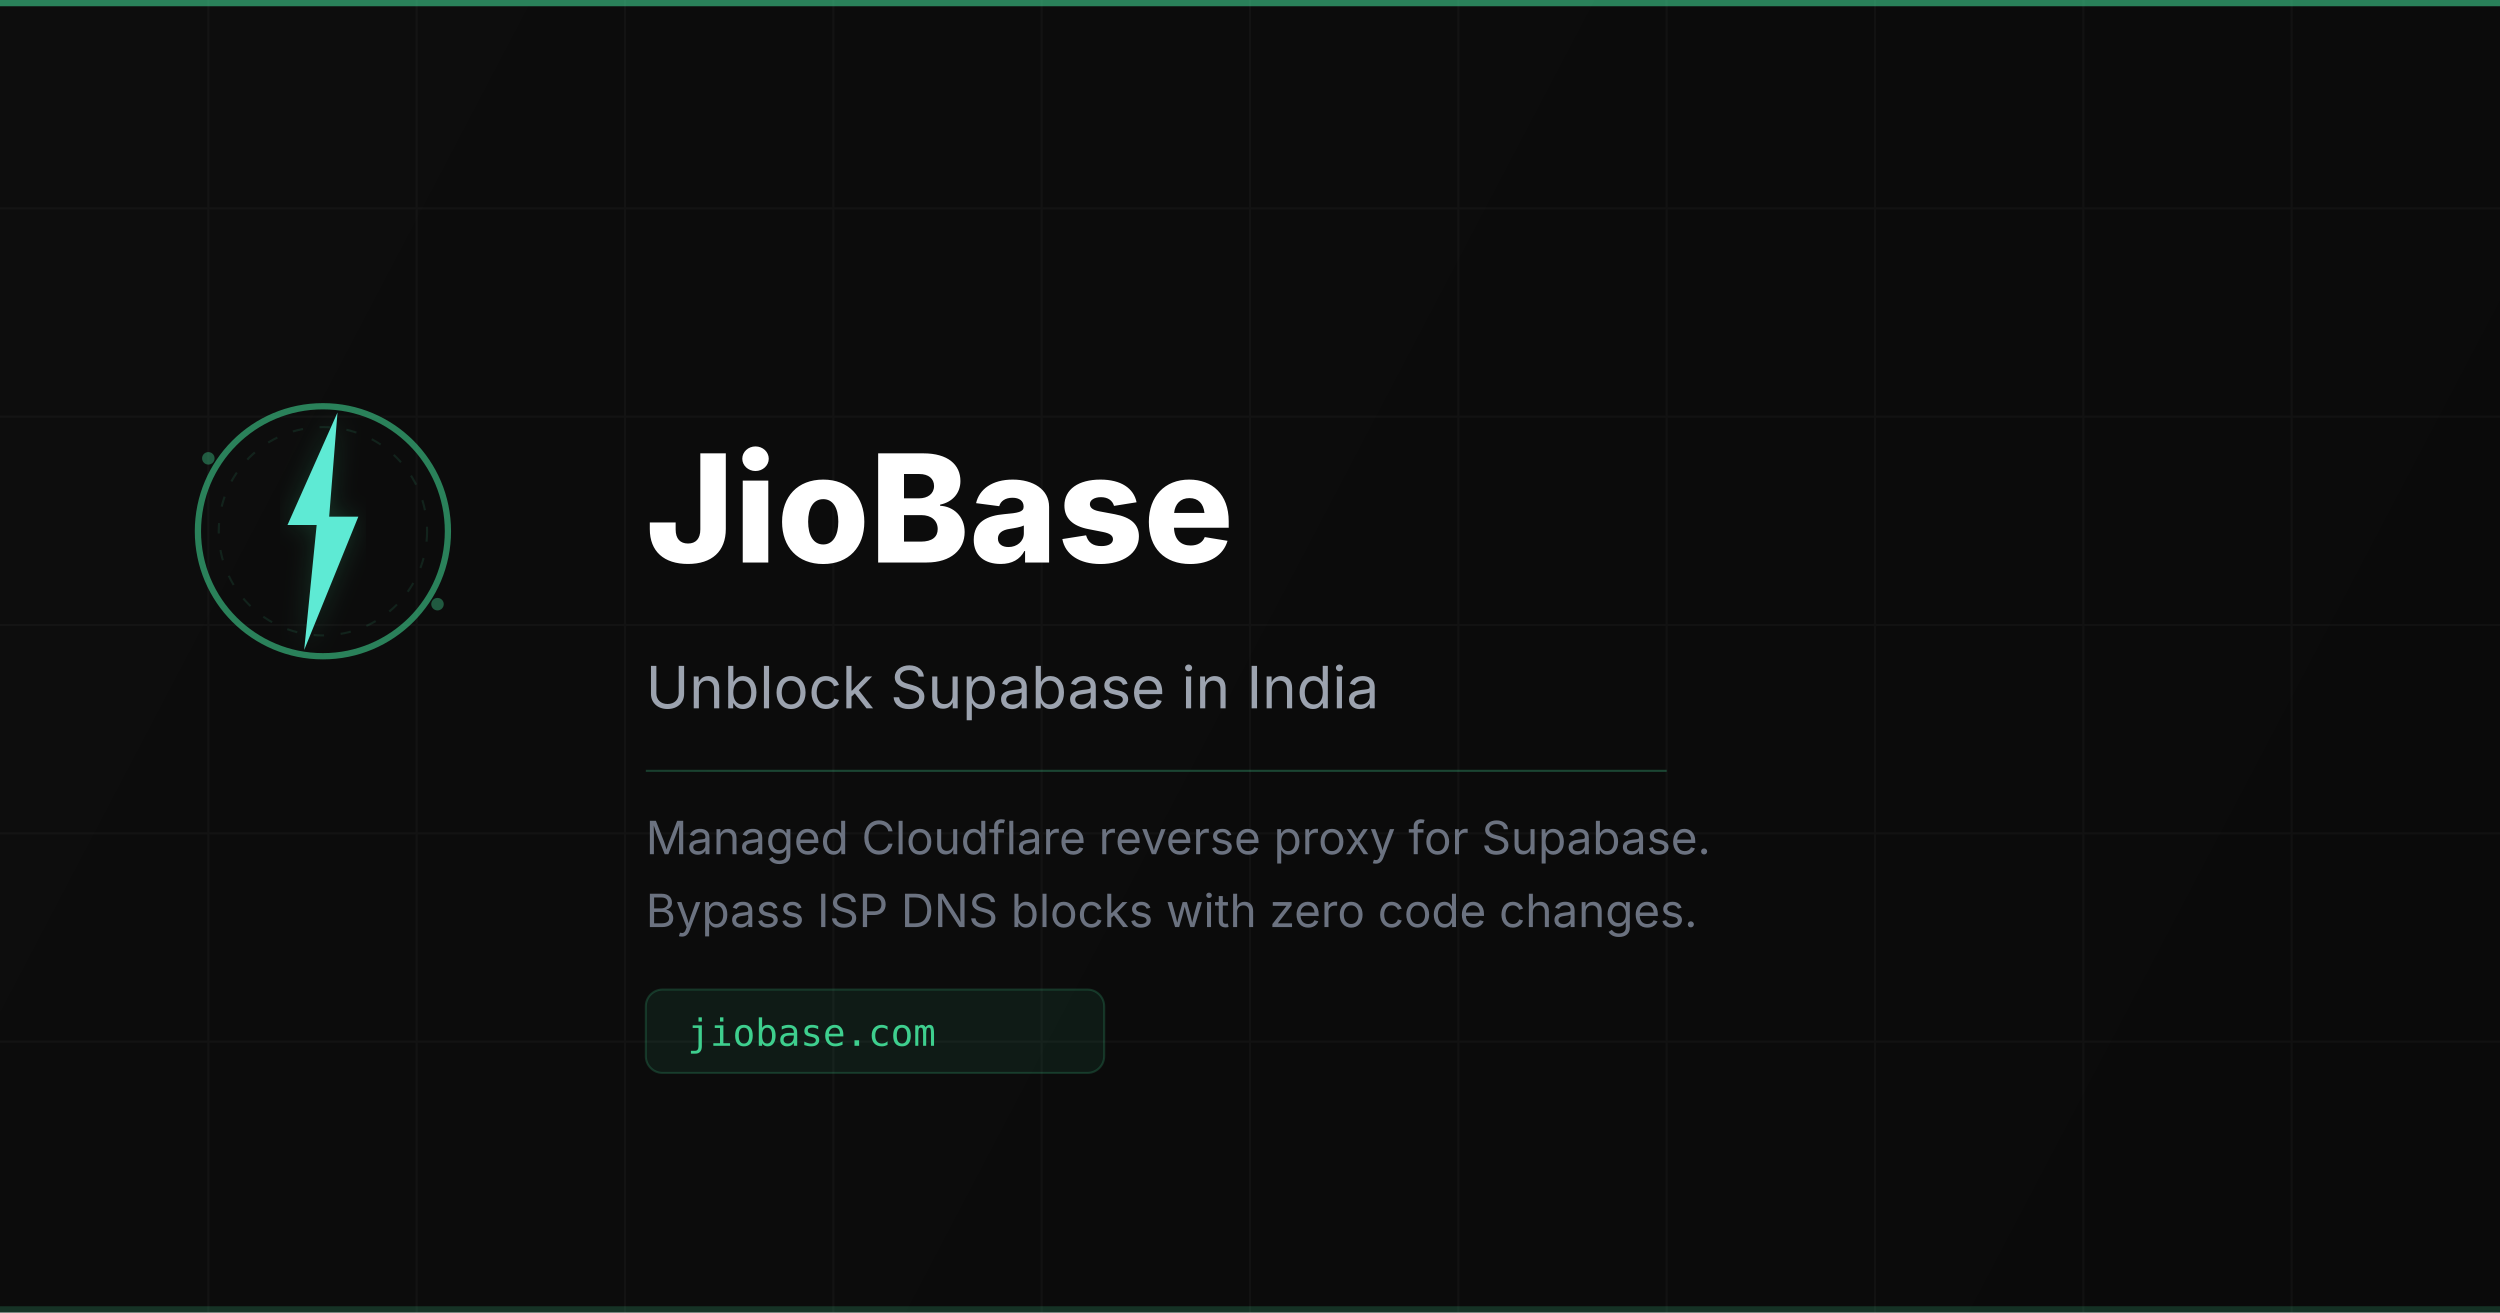
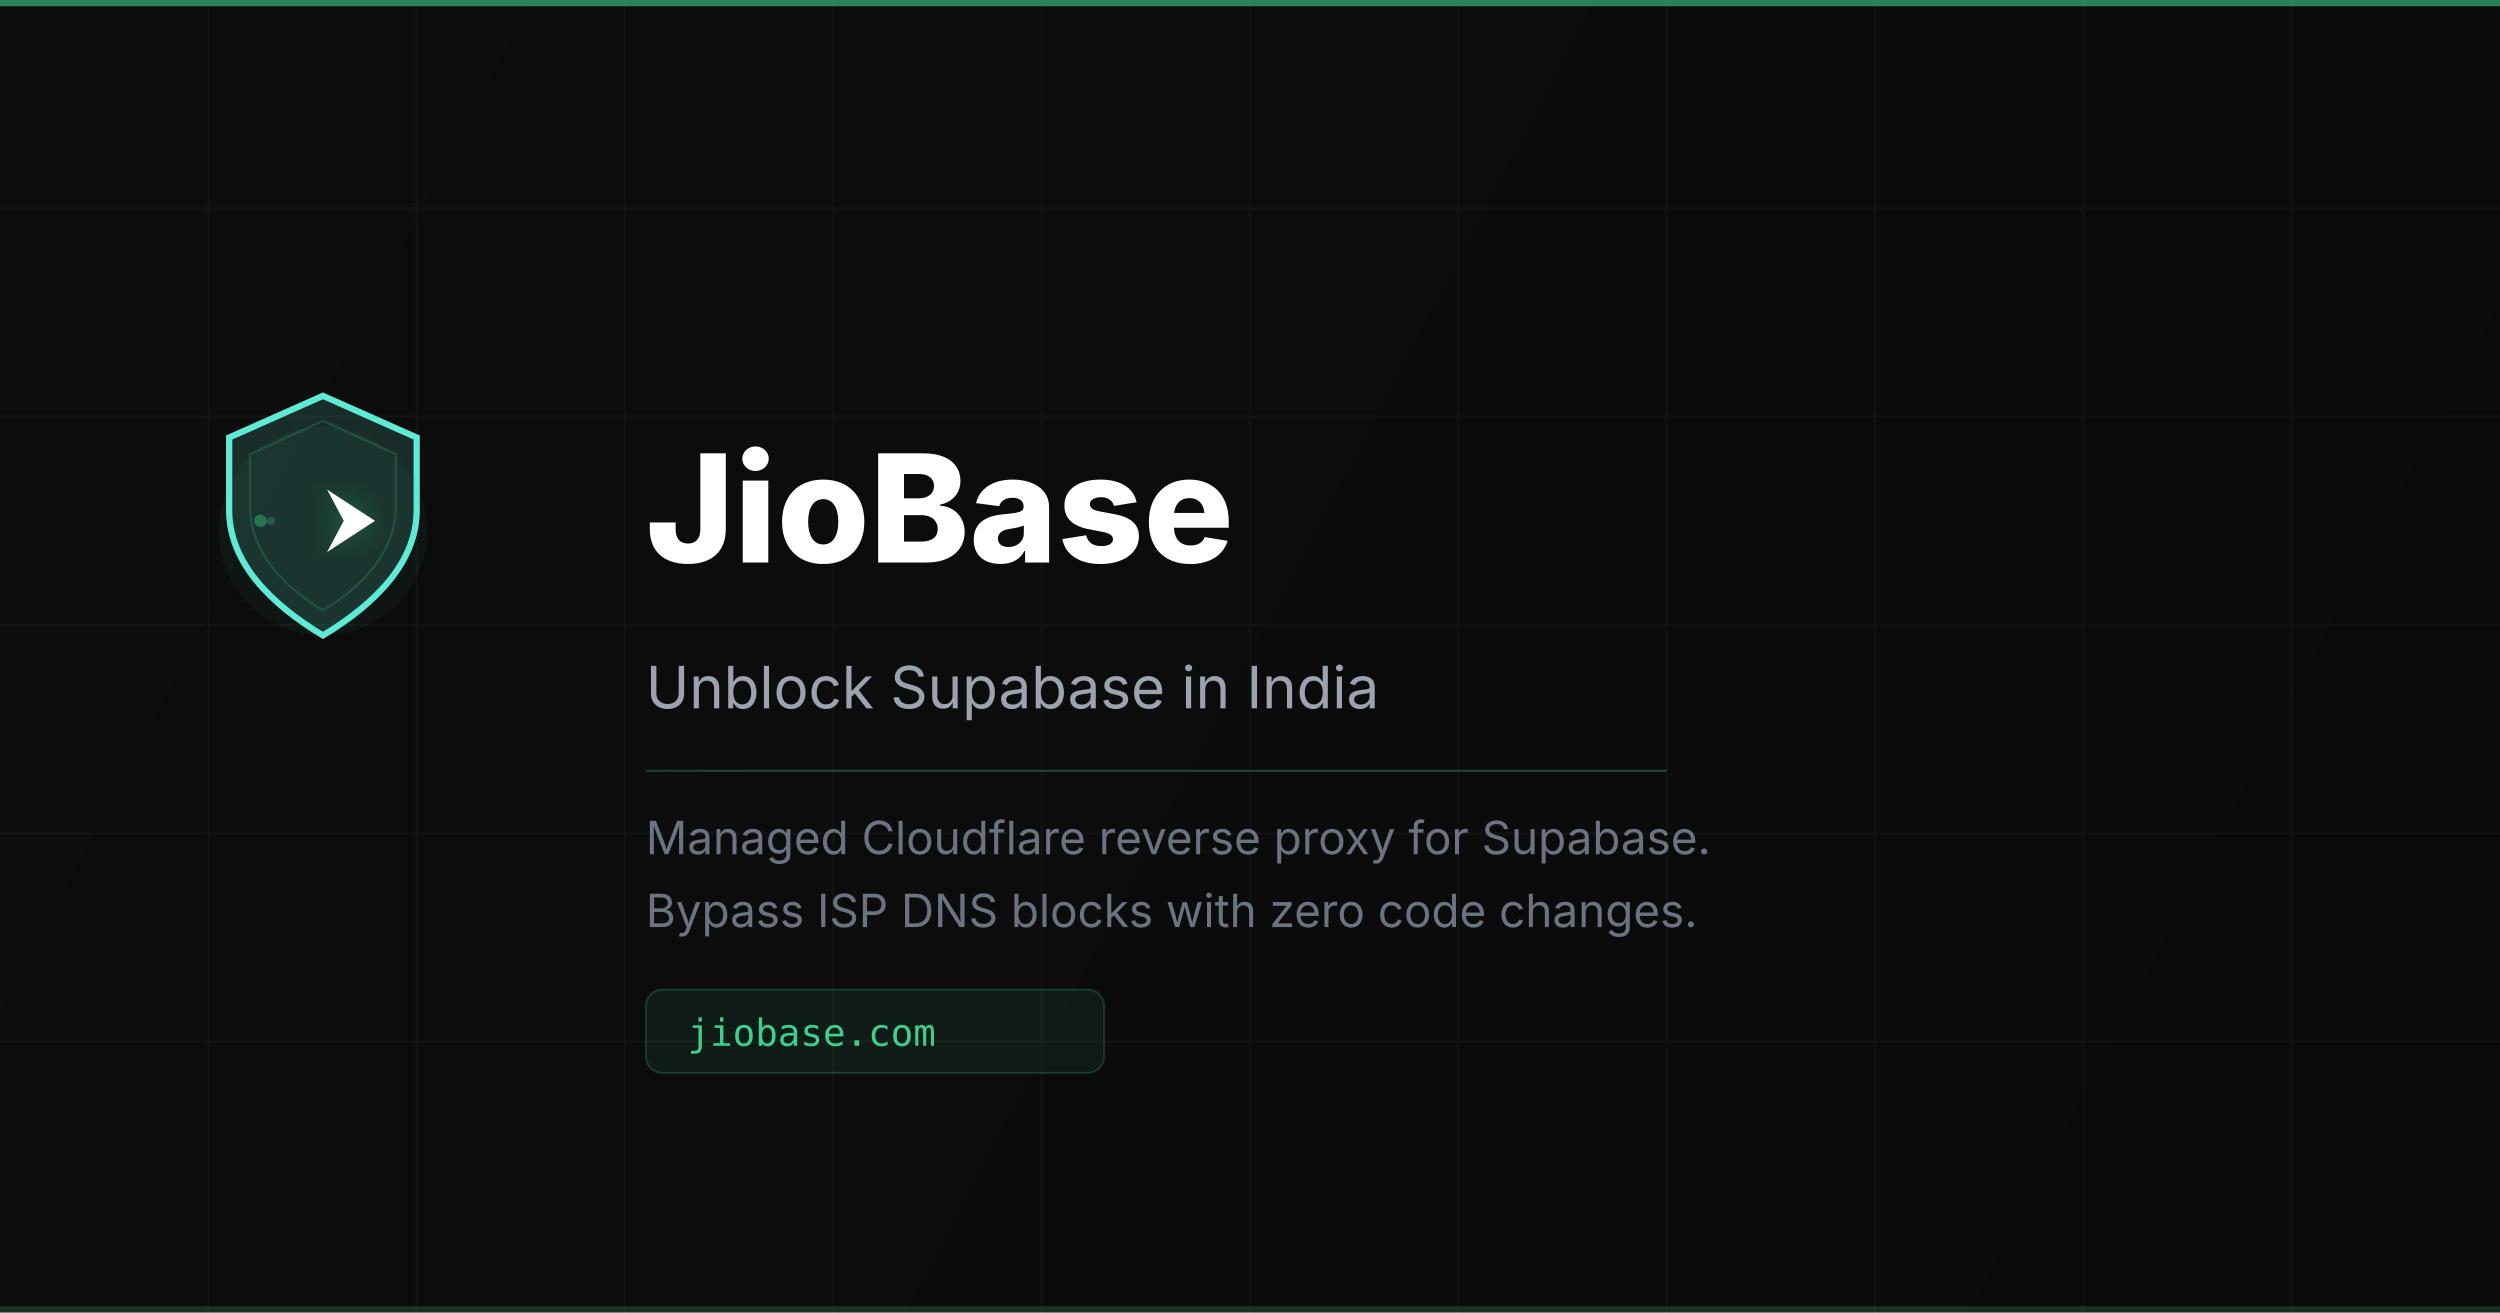
<svg xmlns="http://www.w3.org/2000/svg" width="1200" height="630" viewBox="0 0 1200 630" fill="none">
  <defs>
    <linearGradient id="bgG" x1="0" y1="0" x2="1200" y2="630" gradientUnits="userSpaceOnUse">
      <stop offset="0%" stop-color="#0d0d0d" />
      <stop offset="100%" stop-color="#0a0a0a" />
    </linearGradient>
-     <linearGradient id="bG" x1="96" y1="180" x2="140" y2="450" gradientUnits="userSpaceOnUse">
+     <linearGradient id="sG" x1="96" y1="180" x2="160" y2="430" gradientUnits="userSpaceOnUse">
      <stop offset="0%" stop-color="#5eead4" />
      <stop offset="50%" stop-color="#3ecf8e" />
      <stop offset="100%" stop-color="#22a965" />
-     </linearGradient>
-     <linearGradient id="rG" x1="50" y1="160" x2="220" y2="470" gradientUnits="userSpaceOnUse">
-       <stop offset="0%" stop-color="#3ecf8e" stop-opacity="0.6" />
-       <stop offset="100%" stop-color="#3ecf8e" stop-opacity="0.1" />
    </linearGradient>
    <linearGradient id="lineG" x1="0" y1="0" x2="1200" y2="0" gradientUnits="userSpaceOnUse">
      <stop offset="0%" stop-color="#3ecf8e" stop-opacity="0" />
      <stop offset="30%" stop-color="#3ecf8e" stop-opacity="0.3" />
      <stop offset="70%" stop-color="#3ecf8e" stop-opacity="0.3" />
      <stop offset="100%" stop-color="#3ecf8e" stop-opacity="0" />
    </linearGradient>
    <filter id="gl">
      <feGaussianBlur in="SourceGraphic" stdDeviation="6" />
    </filter>
  </defs>
  <rect width="1200" height="630" fill="url(#bgG)" />
  <g opacity="0.03">
    <line x1="0" y1="0" x2="0" y2="630" stroke="white" stroke-width="1" transform="translate(100,0)" />
    <line x1="0" y1="0" x2="0" y2="630" stroke="white" stroke-width="1" transform="translate(200,0)" />
    <line x1="0" y1="0" x2="0" y2="630" stroke="white" stroke-width="1" transform="translate(300,0)" />
    <line x1="0" y1="0" x2="0" y2="630" stroke="white" stroke-width="1" transform="translate(400,0)" />
    <line x1="0" y1="0" x2="0" y2="630" stroke="white" stroke-width="1" transform="translate(500,0)" />
    <line x1="0" y1="0" x2="0" y2="630" stroke="white" stroke-width="1" transform="translate(600,0)" />
    <line x1="0" y1="0" x2="0" y2="630" stroke="white" stroke-width="1" transform="translate(700,0)" />
    <line x1="0" y1="0" x2="0" y2="630" stroke="white" stroke-width="1" transform="translate(800,0)" />
    <line x1="0" y1="0" x2="0" y2="630" stroke="white" stroke-width="1" transform="translate(900,0)" />
    <line x1="0" y1="0" x2="0" y2="630" stroke="white" stroke-width="1" transform="translate(1000,0)" />
    <line x1="0" y1="0" x2="0" y2="630" stroke="white" stroke-width="1" transform="translate(1100,0)" />
    <line x1="0" y1="0" x2="1200" y2="0" stroke="white" stroke-width="1" transform="translate(0,100)" />
    <line x1="0" y1="0" x2="1200" y2="0" stroke="white" stroke-width="1" transform="translate(0,200)" />
    <line x1="0" y1="0" x2="1200" y2="0" stroke="white" stroke-width="1" transform="translate(0,300)" />
    <line x1="0" y1="0" x2="1200" y2="0" stroke="white" stroke-width="1" transform="translate(0,400)" />
    <line x1="0" y1="0" x2="1200" y2="0" stroke="white" stroke-width="1" transform="translate(0,500)" />
  </g>
  <g transform="translate(80, 180)">
-     <circle cx="75" cy="75" r="60" fill="none" stroke="url(#rG)" stroke-width="3" />
-     <circle cx="75" cy="75" r="50" fill="none" stroke="#3ecf8e" stroke-width="1" stroke-opacity="0.12" stroke-dasharray="5 8" />
-     <path d="M82 18L58 72H72L66 132L92 68H78L82 18Z" fill="#3ecf8e" opacity="0.2" filter="url(#gl)" />
-     <path d="M82 18L58 72H72L66 132L92 68H78L82 18Z" fill="url(#bG)" />
-     <circle cx="20" cy="40" r="3" fill="#3ecf8e" opacity="0.4" />
-     <circle cx="130" cy="110" r="3" fill="#3ecf8e" opacity="0.4" />
+     <circle cx="75" cy="75" r="50" fill="#3ecf8e" opacity="0.05" />
+     <path d="M75 10 L120 30 L120 65 C120 90 100 110 75 125 C50 110 30 90 30 65 L30 30 Z" fill="url(#sG)" opacity="0.15" />
+     <path d="M75 10 L120 30 L120 65 C120 90 100 110 75 125 C50 110 30 90 30 65 L30 30 Z" fill="none" stroke="url(#sG)" stroke-width="3" />
+     <path d="M75 22 L110 38 L110 63 C110 84 95 101 75 113 C55 101 40 84 40 63 L40 38 Z" fill="none" stroke="#3ecf8e" stroke-width="1" stroke-opacity="0.2" />
+     <g filter="url(#gl)">
+       <path d="M55 70 L85 70 L77 55 L100 70 L77 85 L85 70" fill="#3ecf8e" opacity="0.3" />
+     </g>
+     <path d="M55 70 L85 70 L77 55 L100 70 L77 85 L85 70" fill="white" />
+     <circle cx="45" cy="70" r="3" fill="#3ecf8e" opacity="0.4" />
+     <circle cx="50" cy="70" r="2" fill="#3ecf8e" opacity="0.25" />
  </g>
  <text x="310" y="270" fill="white" font-family="Inter, system-ui, sans-serif" font-weight="800" font-size="72">JioBase</text>
  <text x="310" y="340" fill="#9ca3af" font-family="Inter, system-ui, sans-serif" font-weight="400" font-size="28">Unblock Supabase in India</text>
  <line x1="310" y1="370" x2="800" y2="370" stroke="url(#lineG)" stroke-width="1" />
  <text x="310" y="410" fill="#6b7280" font-family="Inter, system-ui, sans-serif" font-weight="400" font-size="22">Managed Cloudflare reverse proxy for Supabase.</text>
  <text x="310" y="445" fill="#6b7280" font-family="Inter, system-ui, sans-serif" font-weight="400" font-size="22">Bypass ISP DNS blocks with zero code changes.</text>
  <rect x="310" y="475" width="220" height="40" rx="8" fill="#3ecf8e" fill-opacity="0.08" stroke="#3ecf8e" stroke-opacity="0.2" stroke-width="1" />
  <text x="330" y="502" fill="#3ecf8e" font-family="monospace" font-size="18" font-weight="500">jiobase.com</text>
  <rect x="0" y="0" width="1200" height="3" fill="#3ecf8e" opacity="0.6" />
  <rect x="0" y="627" width="1200" height="3" fill="#3ecf8e" opacity="0.2" />
</svg>
